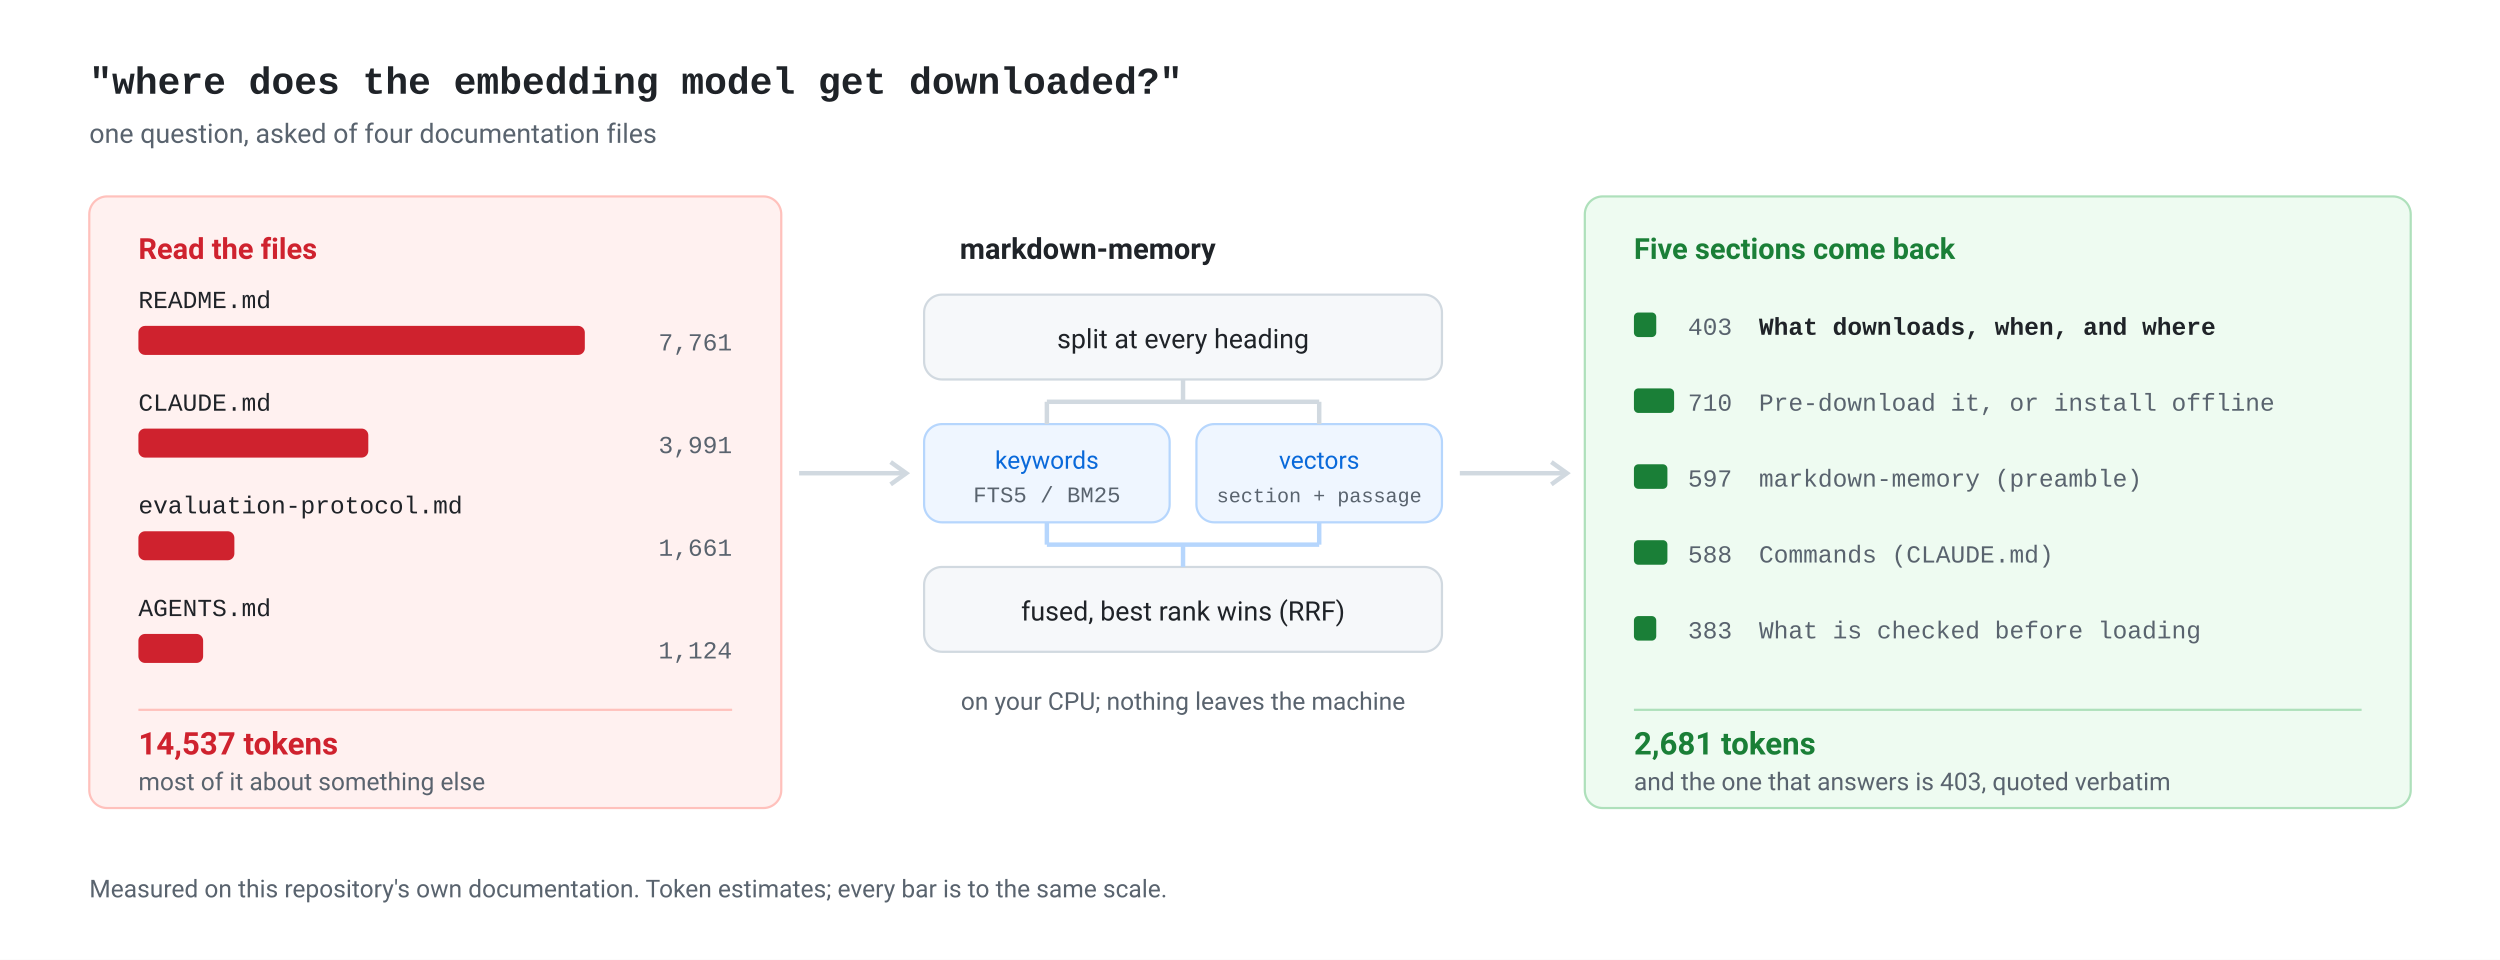
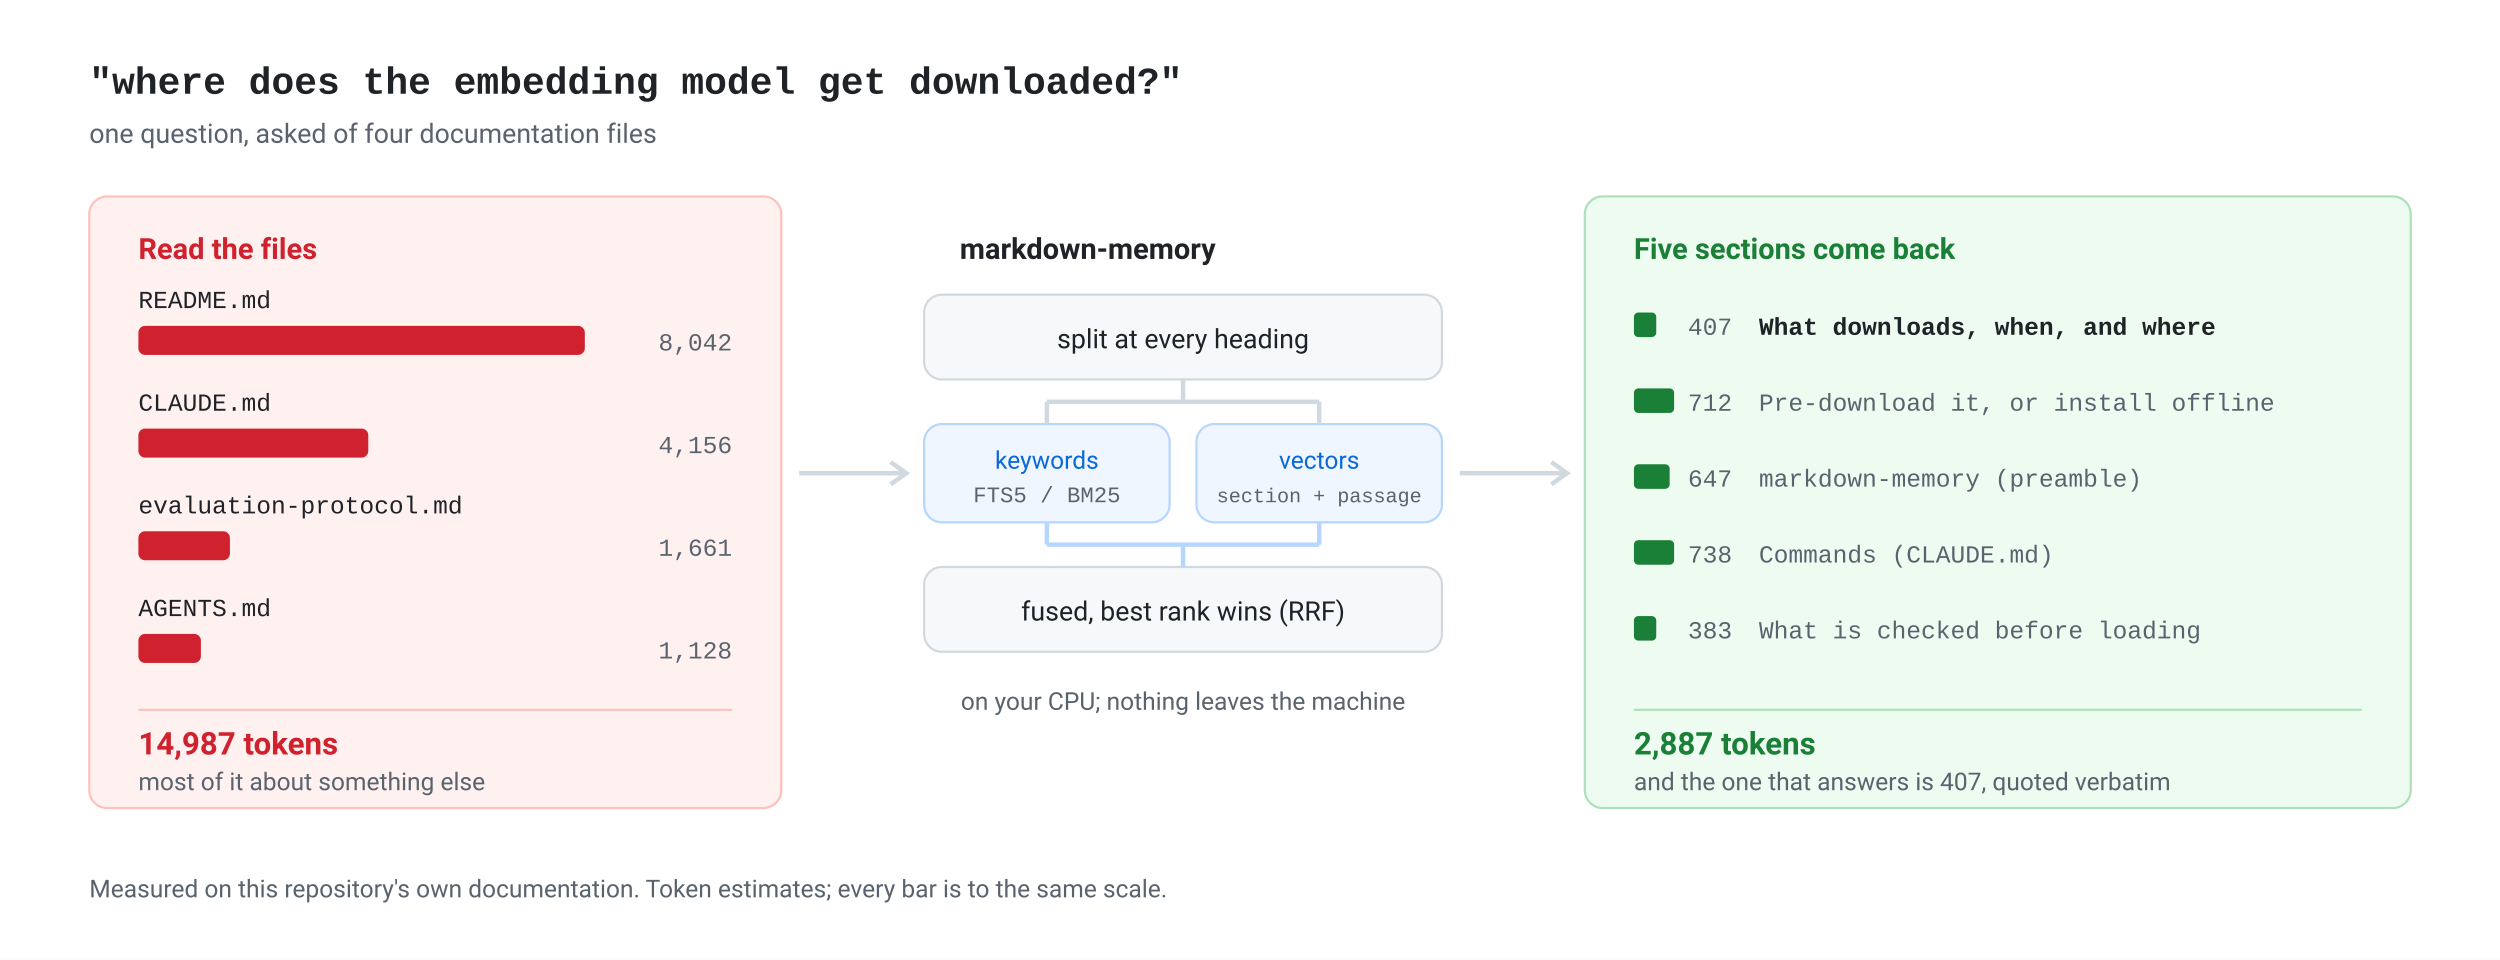
- <svg xmlns="http://www.w3.org/2000/svg" viewBox="0 0 1120 430" width="1120" height="430" role="img" aria-label="One question: reading four whole files costs 14,537 tokens; markdown-memory returns five sections totalling 2,681, and the one that answers is 403 tokens.">
+ <svg xmlns="http://www.w3.org/2000/svg" viewBox="0 0 1120 430" width="1120" height="430" role="img" aria-label="One question: reading four whole files costs 14,987 tokens; markdown-memory returns five sections totalling 2,887, and the one that answers is 407 tokens.">
  <rect width="1120" height="430" fill="#ffffff" />
  <text x="40" y="42" font-family="ui-monospace,SFMono-Regular,Menlo,Consolas,'Liberation Mono',monospace" font-size="17" font-weight="600" fill="#1f2328" text-anchor="start">"where does the embedding model get downloaded?"</text>
  <text x="40" y="64" font-family="ui-sans-serif,-apple-system,BlinkMacSystemFont,'Segoe UI',Roboto,'Helvetica Neue',Arial,sans-serif" font-size="12" font-weight="400" fill="#59636e" text-anchor="start">one question, asked of four documentation files</text>
  <rect x="40" y="88" width="310" height="274" rx="8" fill="#fff1f0" stroke="#ffc1bc" stroke-width="1" />
  <text x="62" y="116" font-family="ui-sans-serif,-apple-system,BlinkMacSystemFont,'Segoe UI',Roboto,'Helvetica Neue',Arial,sans-serif" font-size="13" font-weight="600" fill="#cf222e" text-anchor="start">Read the files</text>
  <text x="62" y="138" font-family="ui-monospace,SFMono-Regular,Menlo,Consolas,'Liberation Mono',monospace" font-size="11" font-weight="400" fill="#1f2328" text-anchor="start">README.md</text>
  <rect x="62" y="146" width="200" height="13" rx="3" fill="#cf222e" stroke="none" stroke-width="1" />
-   <text x="328" y="157" font-family="ui-monospace,SFMono-Regular,Menlo,Consolas,'Liberation Mono',monospace" font-size="11" font-weight="400" fill="#59636e" text-anchor="end">7,761</text>
+   <text x="328" y="157" font-family="ui-monospace,SFMono-Regular,Menlo,Consolas,'Liberation Mono',monospace" font-size="11" font-weight="400" fill="#59636e" text-anchor="end">8,042</text>
  <text x="62" y="184" font-family="ui-monospace,SFMono-Regular,Menlo,Consolas,'Liberation Mono',monospace" font-size="11" font-weight="400" fill="#1f2328" text-anchor="start">CLAUDE.md</text>
  <rect x="62" y="192" width="103" height="13" rx="3" fill="#cf222e" stroke="none" stroke-width="1" />
-   <text x="328" y="203" font-family="ui-monospace,SFMono-Regular,Menlo,Consolas,'Liberation Mono',monospace" font-size="11" font-weight="400" fill="#59636e" text-anchor="end">3,991</text>
+   <text x="328" y="203" font-family="ui-monospace,SFMono-Regular,Menlo,Consolas,'Liberation Mono',monospace" font-size="11" font-weight="400" fill="#59636e" text-anchor="end">4,156</text>
  <text x="62" y="230" font-family="ui-monospace,SFMono-Regular,Menlo,Consolas,'Liberation Mono',monospace" font-size="11" font-weight="400" fill="#1f2328" text-anchor="start">evaluation-protocol.md</text>
-   <rect x="62" y="238" width="43" height="13" rx="3" fill="#cf222e" stroke="none" stroke-width="1" />
+   <rect x="62" y="238" width="41" height="13" rx="3" fill="#cf222e" stroke="none" stroke-width="1" />
  <text x="328" y="249" font-family="ui-monospace,SFMono-Regular,Menlo,Consolas,'Liberation Mono',monospace" font-size="11" font-weight="400" fill="#59636e" text-anchor="end">1,661</text>
  <text x="62" y="276" font-family="ui-monospace,SFMono-Regular,Menlo,Consolas,'Liberation Mono',monospace" font-size="11" font-weight="400" fill="#1f2328" text-anchor="start">AGENTS.md</text>
-   <rect x="62" y="284" width="29" height="13" rx="3" fill="#cf222e" stroke="none" stroke-width="1" />
-   <text x="328" y="295" font-family="ui-monospace,SFMono-Regular,Menlo,Consolas,'Liberation Mono',monospace" font-size="11" font-weight="400" fill="#59636e" text-anchor="end">1,124</text>
+   <rect x="62" y="284" width="28" height="13" rx="3" fill="#cf222e" stroke="none" stroke-width="1" />
+   <text x="328" y="295" font-family="ui-monospace,SFMono-Regular,Menlo,Consolas,'Liberation Mono',monospace" font-size="11" font-weight="400" fill="#59636e" text-anchor="end">1,128</text>
  <path d="M62 318 L328 318" stroke="#ffc1bc" stroke-width="1" />
-   <text x="62" y="338" font-family="ui-sans-serif,-apple-system,BlinkMacSystemFont,'Segoe UI',Roboto,'Helvetica Neue',Arial,sans-serif" font-size="14" font-weight="600" fill="#cf222e" text-anchor="start">14,537 tokens</text>
+   <text x="62" y="338" font-family="ui-sans-serif,-apple-system,BlinkMacSystemFont,'Segoe UI',Roboto,'Helvetica Neue',Arial,sans-serif" font-size="14" font-weight="600" fill="#cf222e" text-anchor="start">14,987 tokens</text>
  <text x="62" y="354" font-family="ui-sans-serif,-apple-system,BlinkMacSystemFont,'Segoe UI',Roboto,'Helvetica Neue',Arial,sans-serif" font-size="11" font-weight="400" fill="#59636e" text-anchor="start">most of it about something else</text>
  <text x="430" y="116" font-family="ui-sans-serif,-apple-system,BlinkMacSystemFont,'Segoe UI',Roboto,'Helvetica Neue',Arial,sans-serif" font-size="13" font-weight="600" fill="#1f2328" text-anchor="start">markdown-memory</text>
  <rect x="414" y="132" width="232" height="38" rx="8" fill="#f6f8fa" stroke="#d1d9e0" stroke-width="1" />
  <text x="530" y="156" font-family="ui-sans-serif,-apple-system,BlinkMacSystemFont,'Segoe UI',Roboto,'Helvetica Neue',Arial,sans-serif" font-size="12" font-weight="400" fill="#1f2328" text-anchor="middle">split at every heading</text>
  <rect x="414" y="190" width="110" height="44" rx="8" fill="#eff6ff" stroke="#b6d6fd" stroke-width="1" />
  <text x="469" y="210" font-family="ui-sans-serif,-apple-system,BlinkMacSystemFont,'Segoe UI',Roboto,'Helvetica Neue',Arial,sans-serif" font-size="11" font-weight="400" fill="#0969da" text-anchor="middle">keywords</text>
  <text x="469" y="225" font-family="ui-monospace,SFMono-Regular,Menlo,Consolas,'Liberation Mono',monospace" font-size="10" font-weight="400" fill="#59636e" text-anchor="middle">FTS5 / BM25</text>
  <rect x="536" y="190" width="110" height="44" rx="8" fill="#eff6ff" stroke="#b6d6fd" stroke-width="1" />
  <text x="591" y="210" font-family="ui-sans-serif,-apple-system,BlinkMacSystemFont,'Segoe UI',Roboto,'Helvetica Neue',Arial,sans-serif" font-size="11" font-weight="400" fill="#0969da" text-anchor="middle">vectors</text>
  <text x="591" y="225" font-family="ui-monospace,SFMono-Regular,Menlo,Consolas,'Liberation Mono',monospace" font-size="9" font-weight="400" fill="#59636e" text-anchor="middle">section + passage</text>
  <rect x="414" y="254" width="232" height="38" rx="8" fill="#f6f8fa" stroke="#d1d9e0" stroke-width="1" />
  <text x="530" y="278" font-family="ui-sans-serif,-apple-system,BlinkMacSystemFont,'Segoe UI',Roboto,'Helvetica Neue',Arial,sans-serif" font-size="12" font-weight="400" fill="#1f2328" text-anchor="middle">fused, best rank wins (RRF)</text>
  <path d="M530 170 L530 180 M469 180 L591 180 M469 180 L469 190 M591 180 L591 190" stroke="#d1d9e0" stroke-width="2" fill="none" />
  <path d="M469 234 L469 244 M591 234 L591 244 M469 244 L591 244 M530 244 L530 254" stroke="#b6d6fd" stroke-width="2" fill="none" />
  <text x="530" y="318" font-family="ui-sans-serif,-apple-system,BlinkMacSystemFont,'Segoe UI',Roboto,'Helvetica Neue',Arial,sans-serif" font-size="11" font-weight="400" fill="#59636e" text-anchor="middle">on your CPU; nothing leaves the machine</text>
  <path d="M358 212 L406 212" stroke="#d1d9e0" stroke-width="2" fill="none" />
  <path d="M399 207 L406 212 L399 217" fill="none" stroke="#d1d9e0" stroke-width="2" />
  <path d="M654 212 L702 212" stroke="#d1d9e0" stroke-width="2" fill="none" />
  <path d="M695 207 L702 212 L695 217" fill="none" stroke="#d1d9e0" stroke-width="2" />
  <rect x="710" y="88" width="370" height="274" rx="8" fill="#eefbf1" stroke="#aee0bb" stroke-width="1" />
  <text x="732" y="116" font-family="ui-sans-serif,-apple-system,BlinkMacSystemFont,'Segoe UI',Roboto,'Helvetica Neue',Arial,sans-serif" font-size="13" font-weight="600" fill="#1a7f37" text-anchor="start">Five sections come back</text>
  <rect x="732" y="140" width="10" height="11" rx="2" fill="#1a7f37" stroke="none" stroke-width="1" />
-   <text x="776" y="150" font-family="ui-monospace,SFMono-Regular,Menlo,Consolas,'Liberation Mono',monospace" font-size="11" font-weight="400" fill="#59636e" text-anchor="end">403</text>
+   <text x="776" y="150" font-family="ui-monospace,SFMono-Regular,Menlo,Consolas,'Liberation Mono',monospace" font-size="11" font-weight="400" fill="#59636e" text-anchor="end">407</text>
  <text x="788" y="150" font-family="ui-monospace,SFMono-Regular,Menlo,Consolas,'Liberation Mono',monospace" font-size="11" font-weight="600" fill="#1f2328" text-anchor="start">What downloads, when, and where</text>
  <rect x="732" y="174" width="18" height="11" rx="2" fill="#1a7f37" stroke="none" stroke-width="1" />
-   <text x="776" y="184" font-family="ui-monospace,SFMono-Regular,Menlo,Consolas,'Liberation Mono',monospace" font-size="11" font-weight="400" fill="#59636e" text-anchor="end">710</text>
+   <text x="776" y="184" font-family="ui-monospace,SFMono-Regular,Menlo,Consolas,'Liberation Mono',monospace" font-size="11" font-weight="400" fill="#59636e" text-anchor="end">712</text>
  <text x="788" y="184" font-family="ui-monospace,SFMono-Regular,Menlo,Consolas,'Liberation Mono',monospace" font-size="11" font-weight="400" fill="#59636e" text-anchor="start">Pre-download it, or install offline</text>
-   <rect x="732" y="208" width="15" height="11" rx="2" fill="#1a7f37" stroke="none" stroke-width="1" />
-   <text x="776" y="218" font-family="ui-monospace,SFMono-Regular,Menlo,Consolas,'Liberation Mono',monospace" font-size="11" font-weight="400" fill="#59636e" text-anchor="end">597</text>
+   <rect x="732" y="208" width="16" height="11" rx="2" fill="#1a7f37" stroke="none" stroke-width="1" />
+   <text x="776" y="218" font-family="ui-monospace,SFMono-Regular,Menlo,Consolas,'Liberation Mono',monospace" font-size="11" font-weight="400" fill="#59636e" text-anchor="end">647</text>
  <text x="788" y="218" font-family="ui-monospace,SFMono-Regular,Menlo,Consolas,'Liberation Mono',monospace" font-size="11" font-weight="400" fill="#59636e" text-anchor="start">markdown-memory  (preamble)</text>
-   <rect x="732" y="242" width="15" height="11" rx="2" fill="#1a7f37" stroke="none" stroke-width="1" />
-   <text x="776" y="252" font-family="ui-monospace,SFMono-Regular,Menlo,Consolas,'Liberation Mono',monospace" font-size="11" font-weight="400" fill="#59636e" text-anchor="end">588</text>
+   <rect x="732" y="242" width="18" height="11" rx="2" fill="#1a7f37" stroke="none" stroke-width="1" />
+   <text x="776" y="252" font-family="ui-monospace,SFMono-Regular,Menlo,Consolas,'Liberation Mono',monospace" font-size="11" font-weight="400" fill="#59636e" text-anchor="end">738</text>
  <text x="788" y="252" font-family="ui-monospace,SFMono-Regular,Menlo,Consolas,'Liberation Mono',monospace" font-size="11" font-weight="400" fill="#59636e" text-anchor="start">Commands  (CLAUDE.md)</text>
  <rect x="732" y="276" width="10" height="11" rx="2" fill="#1a7f37" stroke="none" stroke-width="1" />
  <text x="776" y="286" font-family="ui-monospace,SFMono-Regular,Menlo,Consolas,'Liberation Mono',monospace" font-size="11" font-weight="400" fill="#59636e" text-anchor="end">383</text>
  <text x="788" y="286" font-family="ui-monospace,SFMono-Regular,Menlo,Consolas,'Liberation Mono',monospace" font-size="11" font-weight="400" fill="#59636e" text-anchor="start">What is checked before loading</text>
  <path d="M732 318 L1058 318" stroke="#aee0bb" stroke-width="1" />
-   <text x="732" y="338" font-family="ui-sans-serif,-apple-system,BlinkMacSystemFont,'Segoe UI',Roboto,'Helvetica Neue',Arial,sans-serif" font-size="14" font-weight="600" fill="#1a7f37" text-anchor="start">2,681 tokens</text>
-   <text x="732" y="354" font-family="ui-sans-serif,-apple-system,BlinkMacSystemFont,'Segoe UI',Roboto,'Helvetica Neue',Arial,sans-serif" font-size="11" font-weight="400" fill="#59636e" text-anchor="start">and the one that answers is 403, quoted verbatim</text>
+   <text x="732" y="338" font-family="ui-sans-serif,-apple-system,BlinkMacSystemFont,'Segoe UI',Roboto,'Helvetica Neue',Arial,sans-serif" font-size="14" font-weight="600" fill="#1a7f37" text-anchor="start">2,887 tokens</text>
+   <text x="732" y="354" font-family="ui-sans-serif,-apple-system,BlinkMacSystemFont,'Segoe UI',Roboto,'Helvetica Neue',Arial,sans-serif" font-size="11" font-weight="400" fill="#59636e" text-anchor="start">and the one that answers is 407, quoted verbatim</text>
  <text x="40" y="402" font-family="ui-sans-serif,-apple-system,BlinkMacSystemFont,'Segoe UI',Roboto,'Helvetica Neue',Arial,sans-serif" font-size="11" font-weight="400" fill="#59636e" text-anchor="start">Measured on this repository's own documentation. Token estimates; every bar is to the same scale.</text>
</svg>
